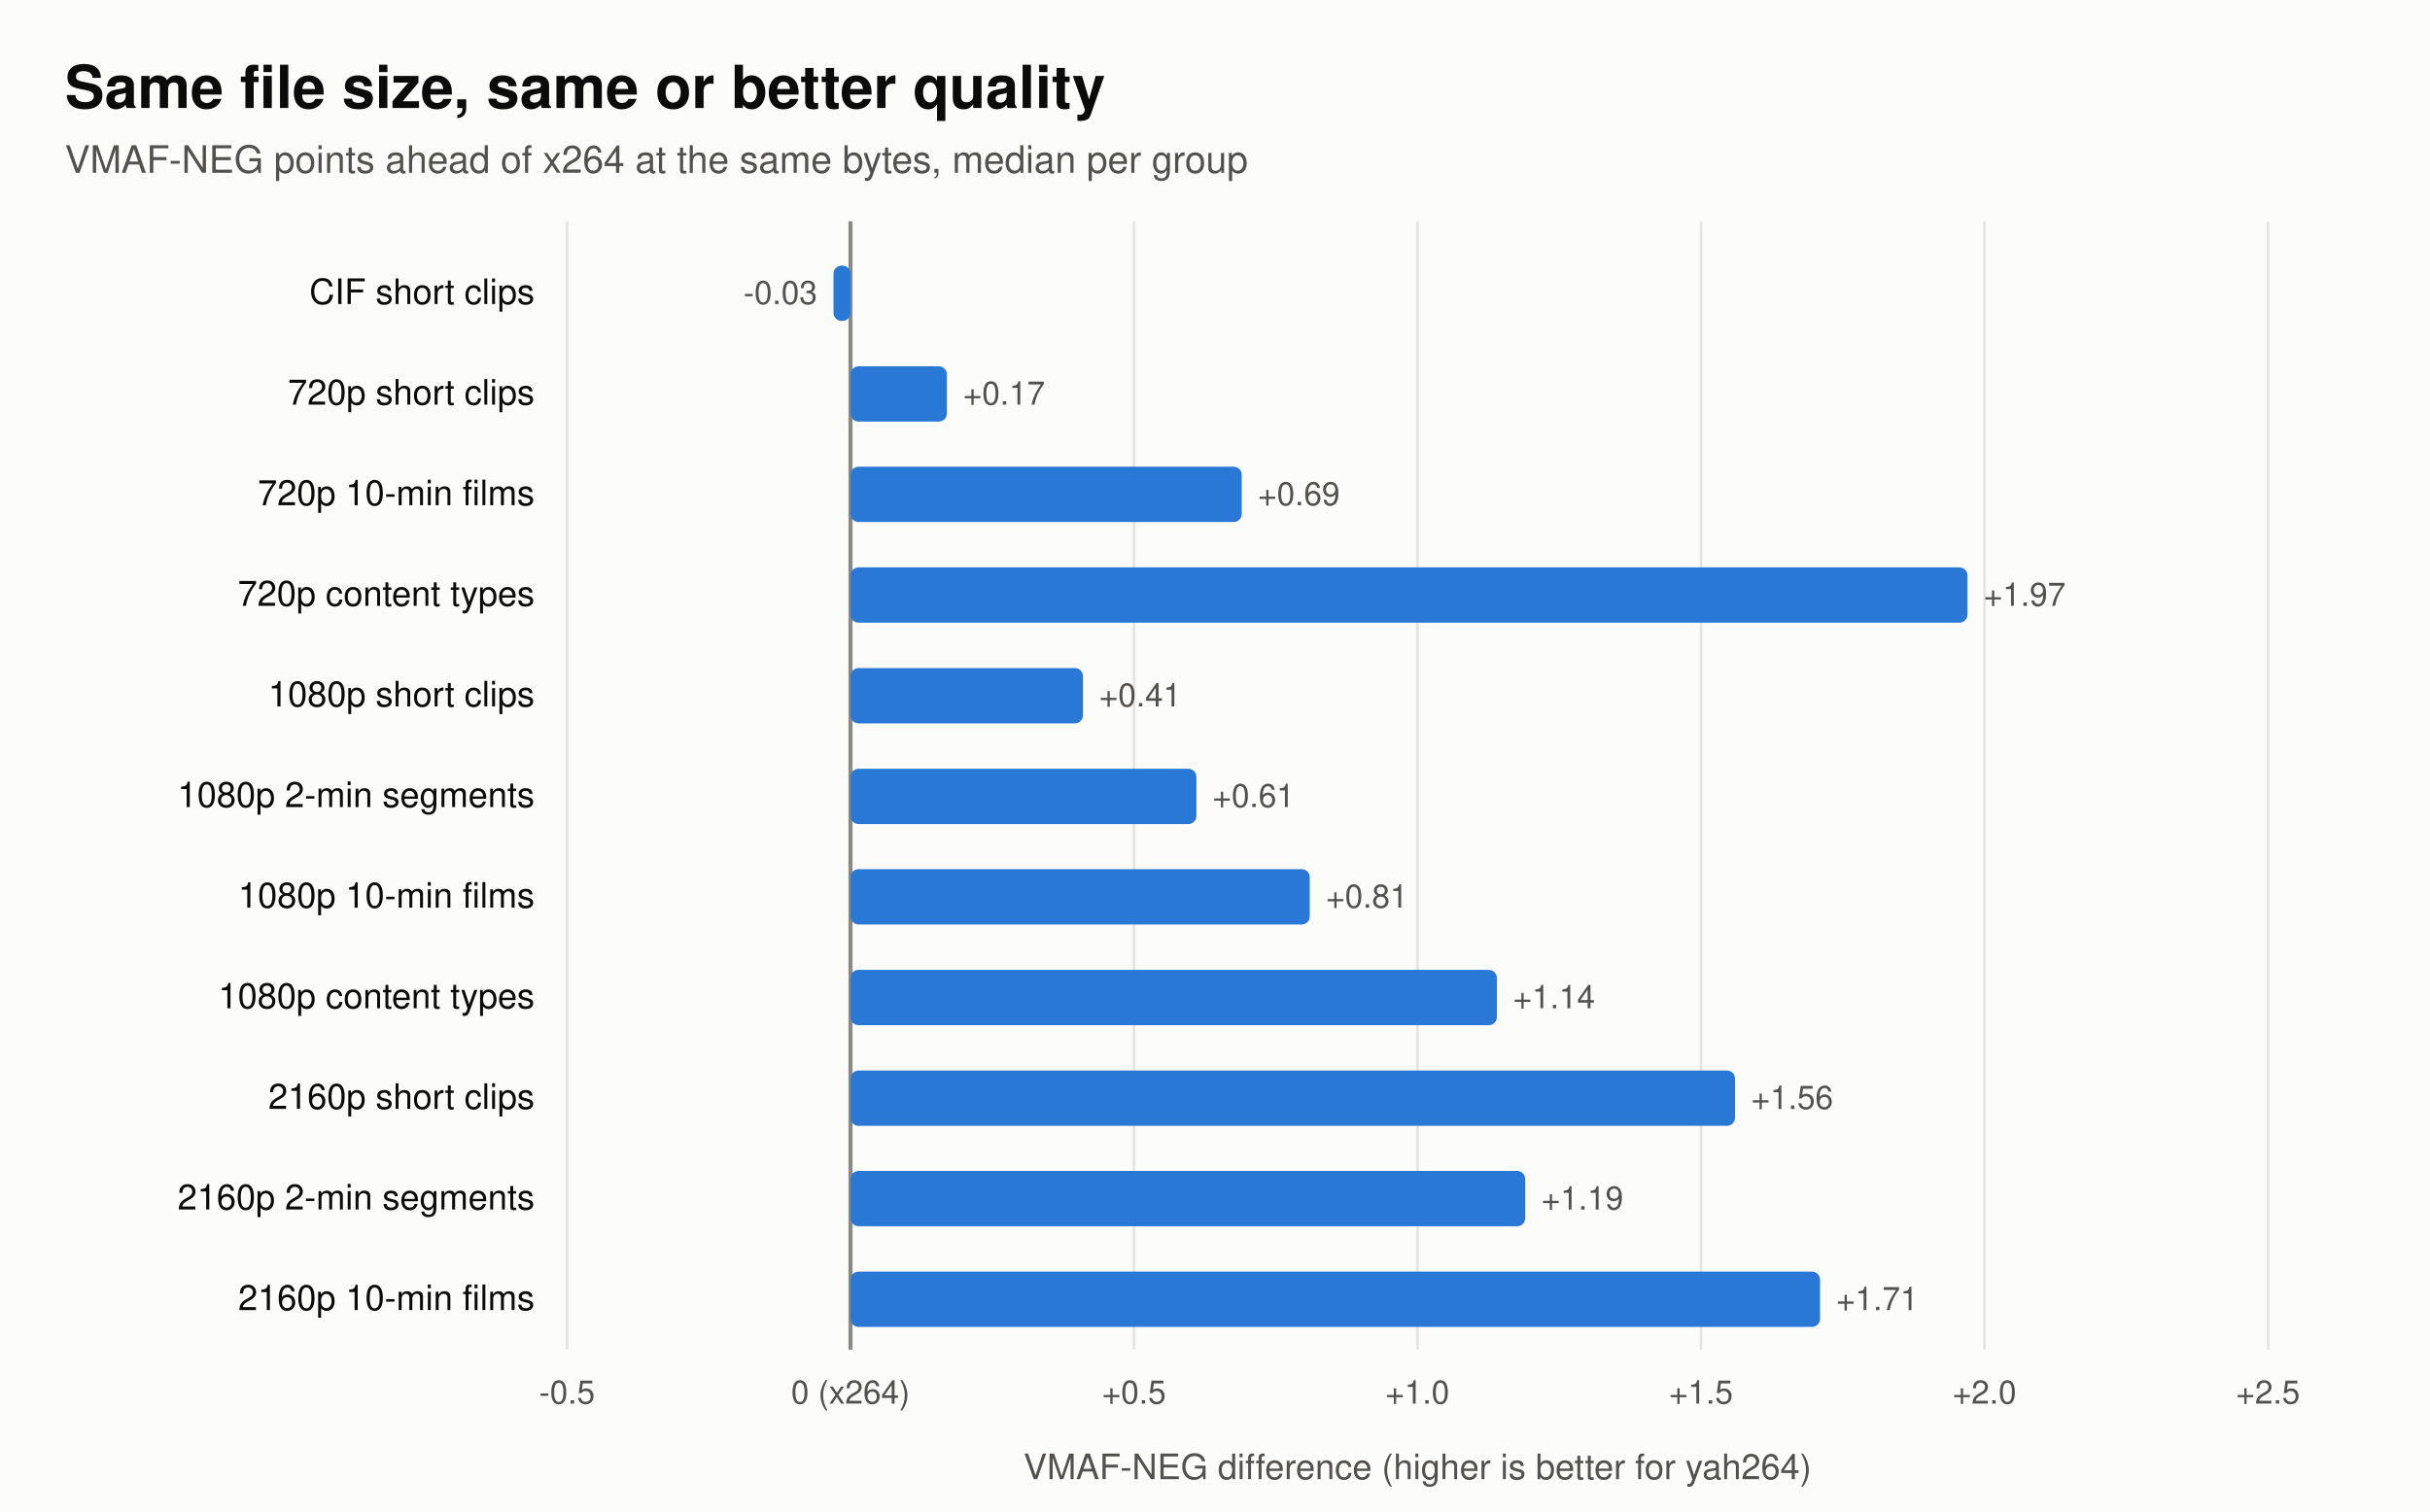
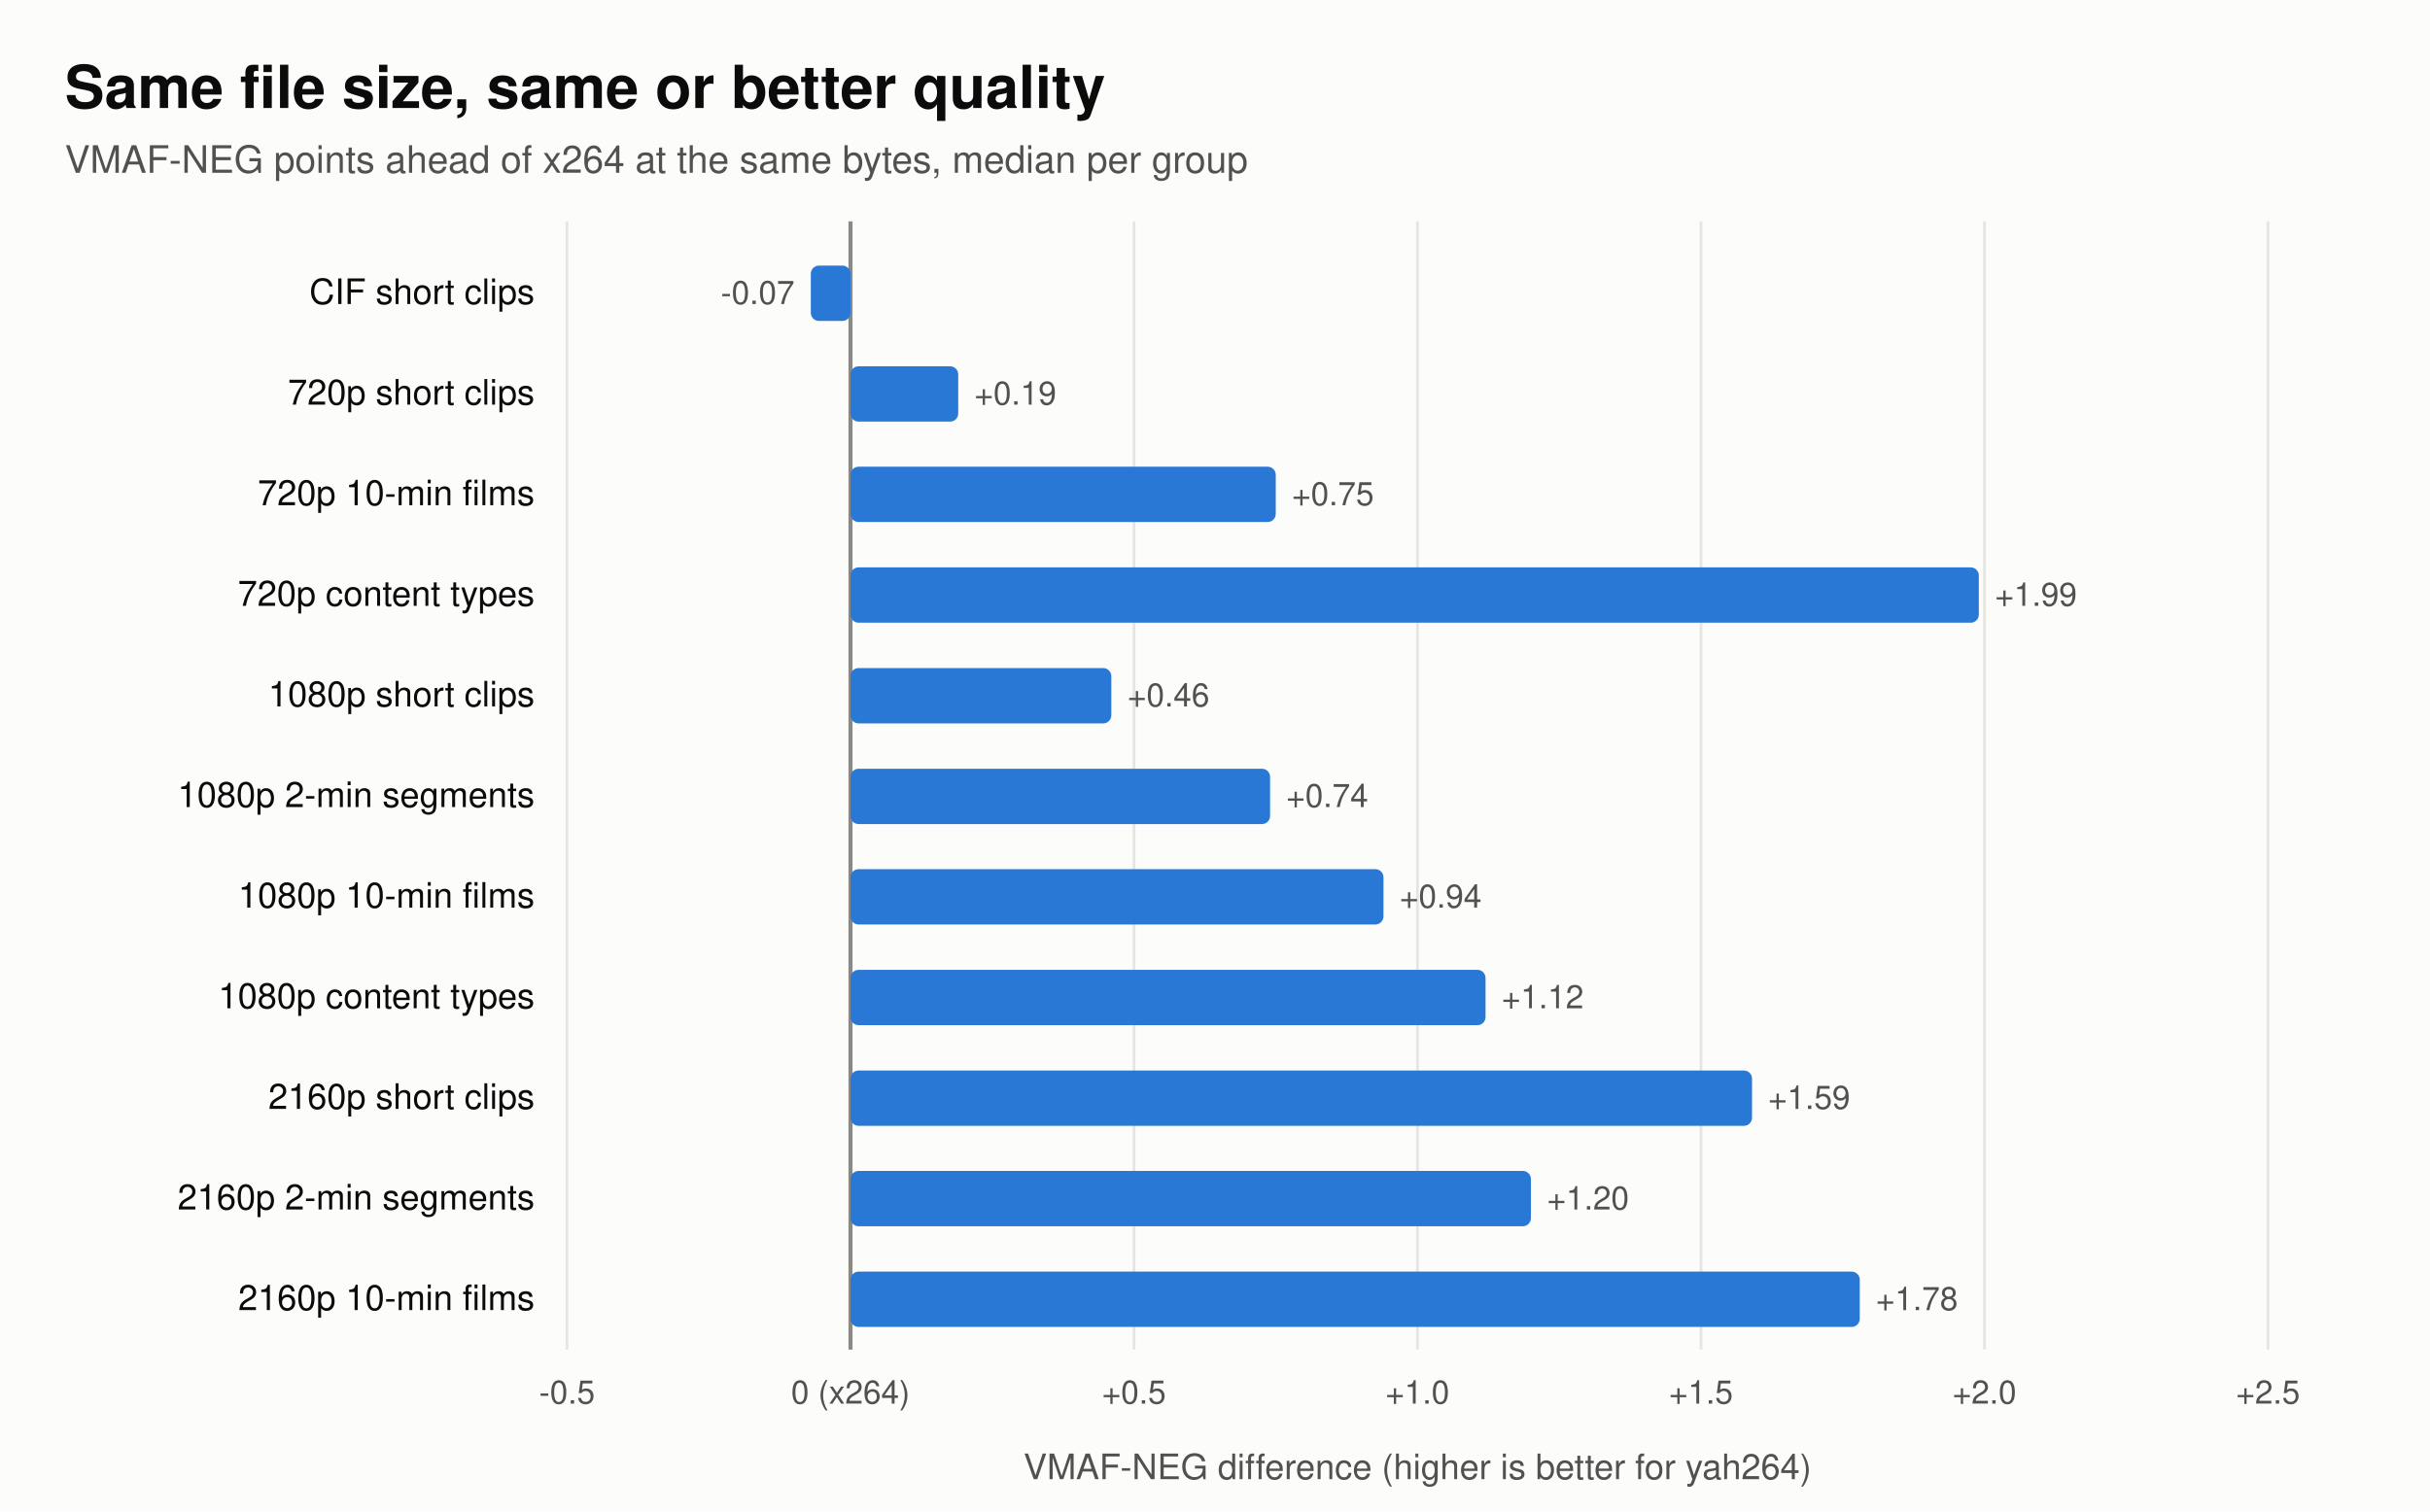
<svg xmlns="http://www.w3.org/2000/svg" width="900" height="560" viewBox="0 0 900 560">
  <rect width="100%" height="100%" fill="#fcfcfb" />
  <text x="24" y="40" font-family="-apple-system,Helvetica,Arial,sans-serif" font-size="22" fill="#0b0b0b" text-anchor="start" font-weight="600">Same file size, same or better quality</text>
  <text x="24" y="64" font-family="-apple-system,Helvetica,Arial,sans-serif" font-size="14" fill="#52514e" text-anchor="start" font-weight="normal">VMAF-NEG points ahead of x264 at the same bytes, median per group</text>
  <line x1="210.0" y1="82" x2="210.0" y2="500" stroke="#e6e5e1" stroke-width="1" />
  <text x="210.0" y="520" font-family="-apple-system,Helvetica,Arial,sans-serif" font-size="12" fill="#52514e" text-anchor="middle" font-weight="normal">-0.5</text>
  <line x1="315.0" y1="82" x2="315.0" y2="500" stroke="#8a8984" stroke-width="1.5" />
  <text x="315.0" y="520" font-family="-apple-system,Helvetica,Arial,sans-serif" font-size="12" fill="#52514e" text-anchor="middle" font-weight="normal">0 (x264)</text>
  <line x1="420.0" y1="82" x2="420.0" y2="500" stroke="#e6e5e1" stroke-width="1" />
  <text x="420.0" y="520" font-family="-apple-system,Helvetica,Arial,sans-serif" font-size="12" fill="#52514e" text-anchor="middle" font-weight="normal">+0.5</text>
  <line x1="525.0" y1="82" x2="525.0" y2="500" stroke="#e6e5e1" stroke-width="1" />
  <text x="525.0" y="520" font-family="-apple-system,Helvetica,Arial,sans-serif" font-size="12" fill="#52514e" text-anchor="middle" font-weight="normal">+1.0</text>
  <line x1="630.0" y1="82" x2="630.0" y2="500" stroke="#e6e5e1" stroke-width="1" />
  <text x="630.0" y="520" font-family="-apple-system,Helvetica,Arial,sans-serif" font-size="12" fill="#52514e" text-anchor="middle" font-weight="normal">+1.5</text>
  <line x1="735.0" y1="82" x2="735.0" y2="500" stroke="#e6e5e1" stroke-width="1" />
  <text x="735.0" y="520" font-family="-apple-system,Helvetica,Arial,sans-serif" font-size="12" fill="#52514e" text-anchor="middle" font-weight="normal">+2.0</text>
  <line x1="840.0" y1="82" x2="840.0" y2="500" stroke="#e6e5e1" stroke-width="1" />
  <text x="840.0" y="520" font-family="-apple-system,Helvetica,Arial,sans-serif" font-size="12" fill="#52514e" text-anchor="middle" font-weight="normal">+2.5</text>
  <text x="525.0" y="548" font-family="-apple-system,Helvetica,Arial,sans-serif" font-size="13" fill="#52514e" text-anchor="middle" font-weight="normal">VMAF-NEG difference (higher is better for yah264)</text>
  <text x="198" y="112.636" font-family="-apple-system,Helvetica,Arial,sans-serif" font-size="13" fill="#0b0b0b" text-anchor="end" font-weight="normal">CIF short clips</text>
-   <rect x="308.7" y="98.4" width="6.3" height="20.5" rx="3" fill="#2a78d6" />
-   <text x="302.7" y="112.636" font-family="-apple-system,Helvetica,Arial,sans-serif" font-size="12" fill="#52514e" text-anchor="end" font-weight="normal">-0.03</text>
+   <rect x="300.3" y="98.4" width="14.7" height="20.5" rx="3" fill="#2a78d6" />
+   <text x="294.3" y="112.636" font-family="-apple-system,Helvetica,Arial,sans-serif" font-size="12" fill="#52514e" text-anchor="end" font-weight="normal">-0.07</text>
  <text x="198" y="149.909" font-family="-apple-system,Helvetica,Arial,sans-serif" font-size="13" fill="#0b0b0b" text-anchor="end" font-weight="normal">720p short clips</text>
-   <rect x="315.0" y="135.7" width="35.7" height="20.5" rx="3" fill="#2a78d6" />
-   <text x="356.7" y="149.909" font-family="-apple-system,Helvetica,Arial,sans-serif" font-size="12" fill="#52514e" text-anchor="start" font-weight="normal">+0.17</text>
+   <rect x="315.0" y="135.7" width="39.9" height="20.5" rx="3" fill="#2a78d6" />
+   <text x="360.9" y="149.909" font-family="-apple-system,Helvetica,Arial,sans-serif" font-size="12" fill="#52514e" text-anchor="start" font-weight="normal">+0.19</text>
  <text x="198" y="187.182" font-family="-apple-system,Helvetica,Arial,sans-serif" font-size="13" fill="#0b0b0b" text-anchor="end" font-weight="normal">720p 10-min films</text>
-   <rect x="315.0" y="172.9" width="144.9" height="20.5" rx="3" fill="#2a78d6" />
-   <text x="465.9" y="187.182" font-family="-apple-system,Helvetica,Arial,sans-serif" font-size="12" fill="#52514e" text-anchor="start" font-weight="normal">+0.69</text>
+   <rect x="315.0" y="172.9" width="157.5" height="20.5" rx="3" fill="#2a78d6" />
+   <text x="478.5" y="187.182" font-family="-apple-system,Helvetica,Arial,sans-serif" font-size="12" fill="#52514e" text-anchor="start" font-weight="normal">+0.75</text>
  <text x="198" y="224.455" font-family="-apple-system,Helvetica,Arial,sans-serif" font-size="13" fill="#0b0b0b" text-anchor="end" font-weight="normal">720p content types</text>
-   <rect x="315.0" y="210.2" width="413.7" height="20.5" rx="3" fill="#2a78d6" />
-   <text x="734.7" y="224.455" font-family="-apple-system,Helvetica,Arial,sans-serif" font-size="12" fill="#52514e" text-anchor="start" font-weight="normal">+1.97</text>
+   <rect x="315.0" y="210.2" width="417.9" height="20.5" rx="3" fill="#2a78d6" />
+   <text x="738.9" y="224.455" font-family="-apple-system,Helvetica,Arial,sans-serif" font-size="12" fill="#52514e" text-anchor="start" font-weight="normal">+1.99</text>
  <text x="198" y="261.727" font-family="-apple-system,Helvetica,Arial,sans-serif" font-size="13" fill="#0b0b0b" text-anchor="end" font-weight="normal">1080p short clips</text>
-   <rect x="315.0" y="247.5" width="86.1" height="20.5" rx="3" fill="#2a78d6" />
-   <text x="407.1" y="261.727" font-family="-apple-system,Helvetica,Arial,sans-serif" font-size="12" fill="#52514e" text-anchor="start" font-weight="normal">+0.41</text>
+   <rect x="315.0" y="247.5" width="96.6" height="20.5" rx="3" fill="#2a78d6" />
+   <text x="417.6" y="261.727" font-family="-apple-system,Helvetica,Arial,sans-serif" font-size="12" fill="#52514e" text-anchor="start" font-weight="normal">+0.46</text>
  <text x="198" y="299.0" font-family="-apple-system,Helvetica,Arial,sans-serif" font-size="13" fill="#0b0b0b" text-anchor="end" font-weight="normal">1080p 2-min segments</text>
-   <rect x="315.0" y="284.8" width="128.1" height="20.5" rx="3" fill="#2a78d6" />
-   <text x="449.1" y="299.0" font-family="-apple-system,Helvetica,Arial,sans-serif" font-size="12" fill="#52514e" text-anchor="start" font-weight="normal">+0.61</text>
+   <rect x="315.0" y="284.8" width="155.4" height="20.5" rx="3" fill="#2a78d6" />
+   <text x="476.4" y="299.0" font-family="-apple-system,Helvetica,Arial,sans-serif" font-size="12" fill="#52514e" text-anchor="start" font-weight="normal">+0.74</text>
  <text x="198" y="336.273" font-family="-apple-system,Helvetica,Arial,sans-serif" font-size="13" fill="#0b0b0b" text-anchor="end" font-weight="normal">1080p 10-min films</text>
-   <rect x="315.0" y="322.0" width="170.1" height="20.5" rx="3" fill="#2a78d6" />
-   <text x="491.1" y="336.273" font-family="-apple-system,Helvetica,Arial,sans-serif" font-size="12" fill="#52514e" text-anchor="start" font-weight="normal">+0.81</text>
+   <rect x="315.0" y="322.0" width="197.4" height="20.5" rx="3" fill="#2a78d6" />
+   <text x="518.4" y="336.273" font-family="-apple-system,Helvetica,Arial,sans-serif" font-size="12" fill="#52514e" text-anchor="start" font-weight="normal">+0.94</text>
  <text x="198" y="373.545" font-family="-apple-system,Helvetica,Arial,sans-serif" font-size="13" fill="#0b0b0b" text-anchor="end" font-weight="normal">1080p content types</text>
-   <rect x="315.0" y="359.3" width="239.4" height="20.5" rx="3" fill="#2a78d6" />
-   <text x="560.4" y="373.545" font-family="-apple-system,Helvetica,Arial,sans-serif" font-size="12" fill="#52514e" text-anchor="start" font-weight="normal">+1.14</text>
+   <rect x="315.0" y="359.3" width="235.2" height="20.5" rx="3" fill="#2a78d6" />
+   <text x="556.2" y="373.545" font-family="-apple-system,Helvetica,Arial,sans-serif" font-size="12" fill="#52514e" text-anchor="start" font-weight="normal">+1.12</text>
  <text x="198" y="410.818" font-family="-apple-system,Helvetica,Arial,sans-serif" font-size="13" fill="#0b0b0b" text-anchor="end" font-weight="normal">2160p short clips</text>
-   <rect x="315.0" y="396.6" width="327.6" height="20.5" rx="3" fill="#2a78d6" />
-   <text x="648.6" y="410.818" font-family="-apple-system,Helvetica,Arial,sans-serif" font-size="12" fill="#52514e" text-anchor="start" font-weight="normal">+1.56</text>
+   <rect x="315.0" y="396.6" width="333.9" height="20.5" rx="3" fill="#2a78d6" />
+   <text x="654.9" y="410.818" font-family="-apple-system,Helvetica,Arial,sans-serif" font-size="12" fill="#52514e" text-anchor="start" font-weight="normal">+1.59</text>
  <text x="198" y="448.091" font-family="-apple-system,Helvetica,Arial,sans-serif" font-size="13" fill="#0b0b0b" text-anchor="end" font-weight="normal">2160p 2-min segments</text>
-   <rect x="315.0" y="433.8" width="249.9" height="20.5" rx="3" fill="#2a78d6" />
-   <text x="570.9" y="448.091" font-family="-apple-system,Helvetica,Arial,sans-serif" font-size="12" fill="#52514e" text-anchor="start" font-weight="normal">+1.19</text>
+   <rect x="315.0" y="433.8" width="252.0" height="20.5" rx="3" fill="#2a78d6" />
+   <text x="573.0" y="448.091" font-family="-apple-system,Helvetica,Arial,sans-serif" font-size="12" fill="#52514e" text-anchor="start" font-weight="normal">+1.20</text>
  <text x="198" y="485.364" font-family="-apple-system,Helvetica,Arial,sans-serif" font-size="13" fill="#0b0b0b" text-anchor="end" font-weight="normal">2160p 10-min films</text>
-   <rect x="315.0" y="471.1" width="359.1" height="20.5" rx="3" fill="#2a78d6" />
-   <text x="680.1" y="485.364" font-family="-apple-system,Helvetica,Arial,sans-serif" font-size="12" fill="#52514e" text-anchor="start" font-weight="normal">+1.71</text>
+   <rect x="315.0" y="471.1" width="373.8" height="20.5" rx="3" fill="#2a78d6" />
+   <text x="694.8" y="485.364" font-family="-apple-system,Helvetica,Arial,sans-serif" font-size="12" fill="#52514e" text-anchor="start" font-weight="normal">+1.78</text>
</svg>
